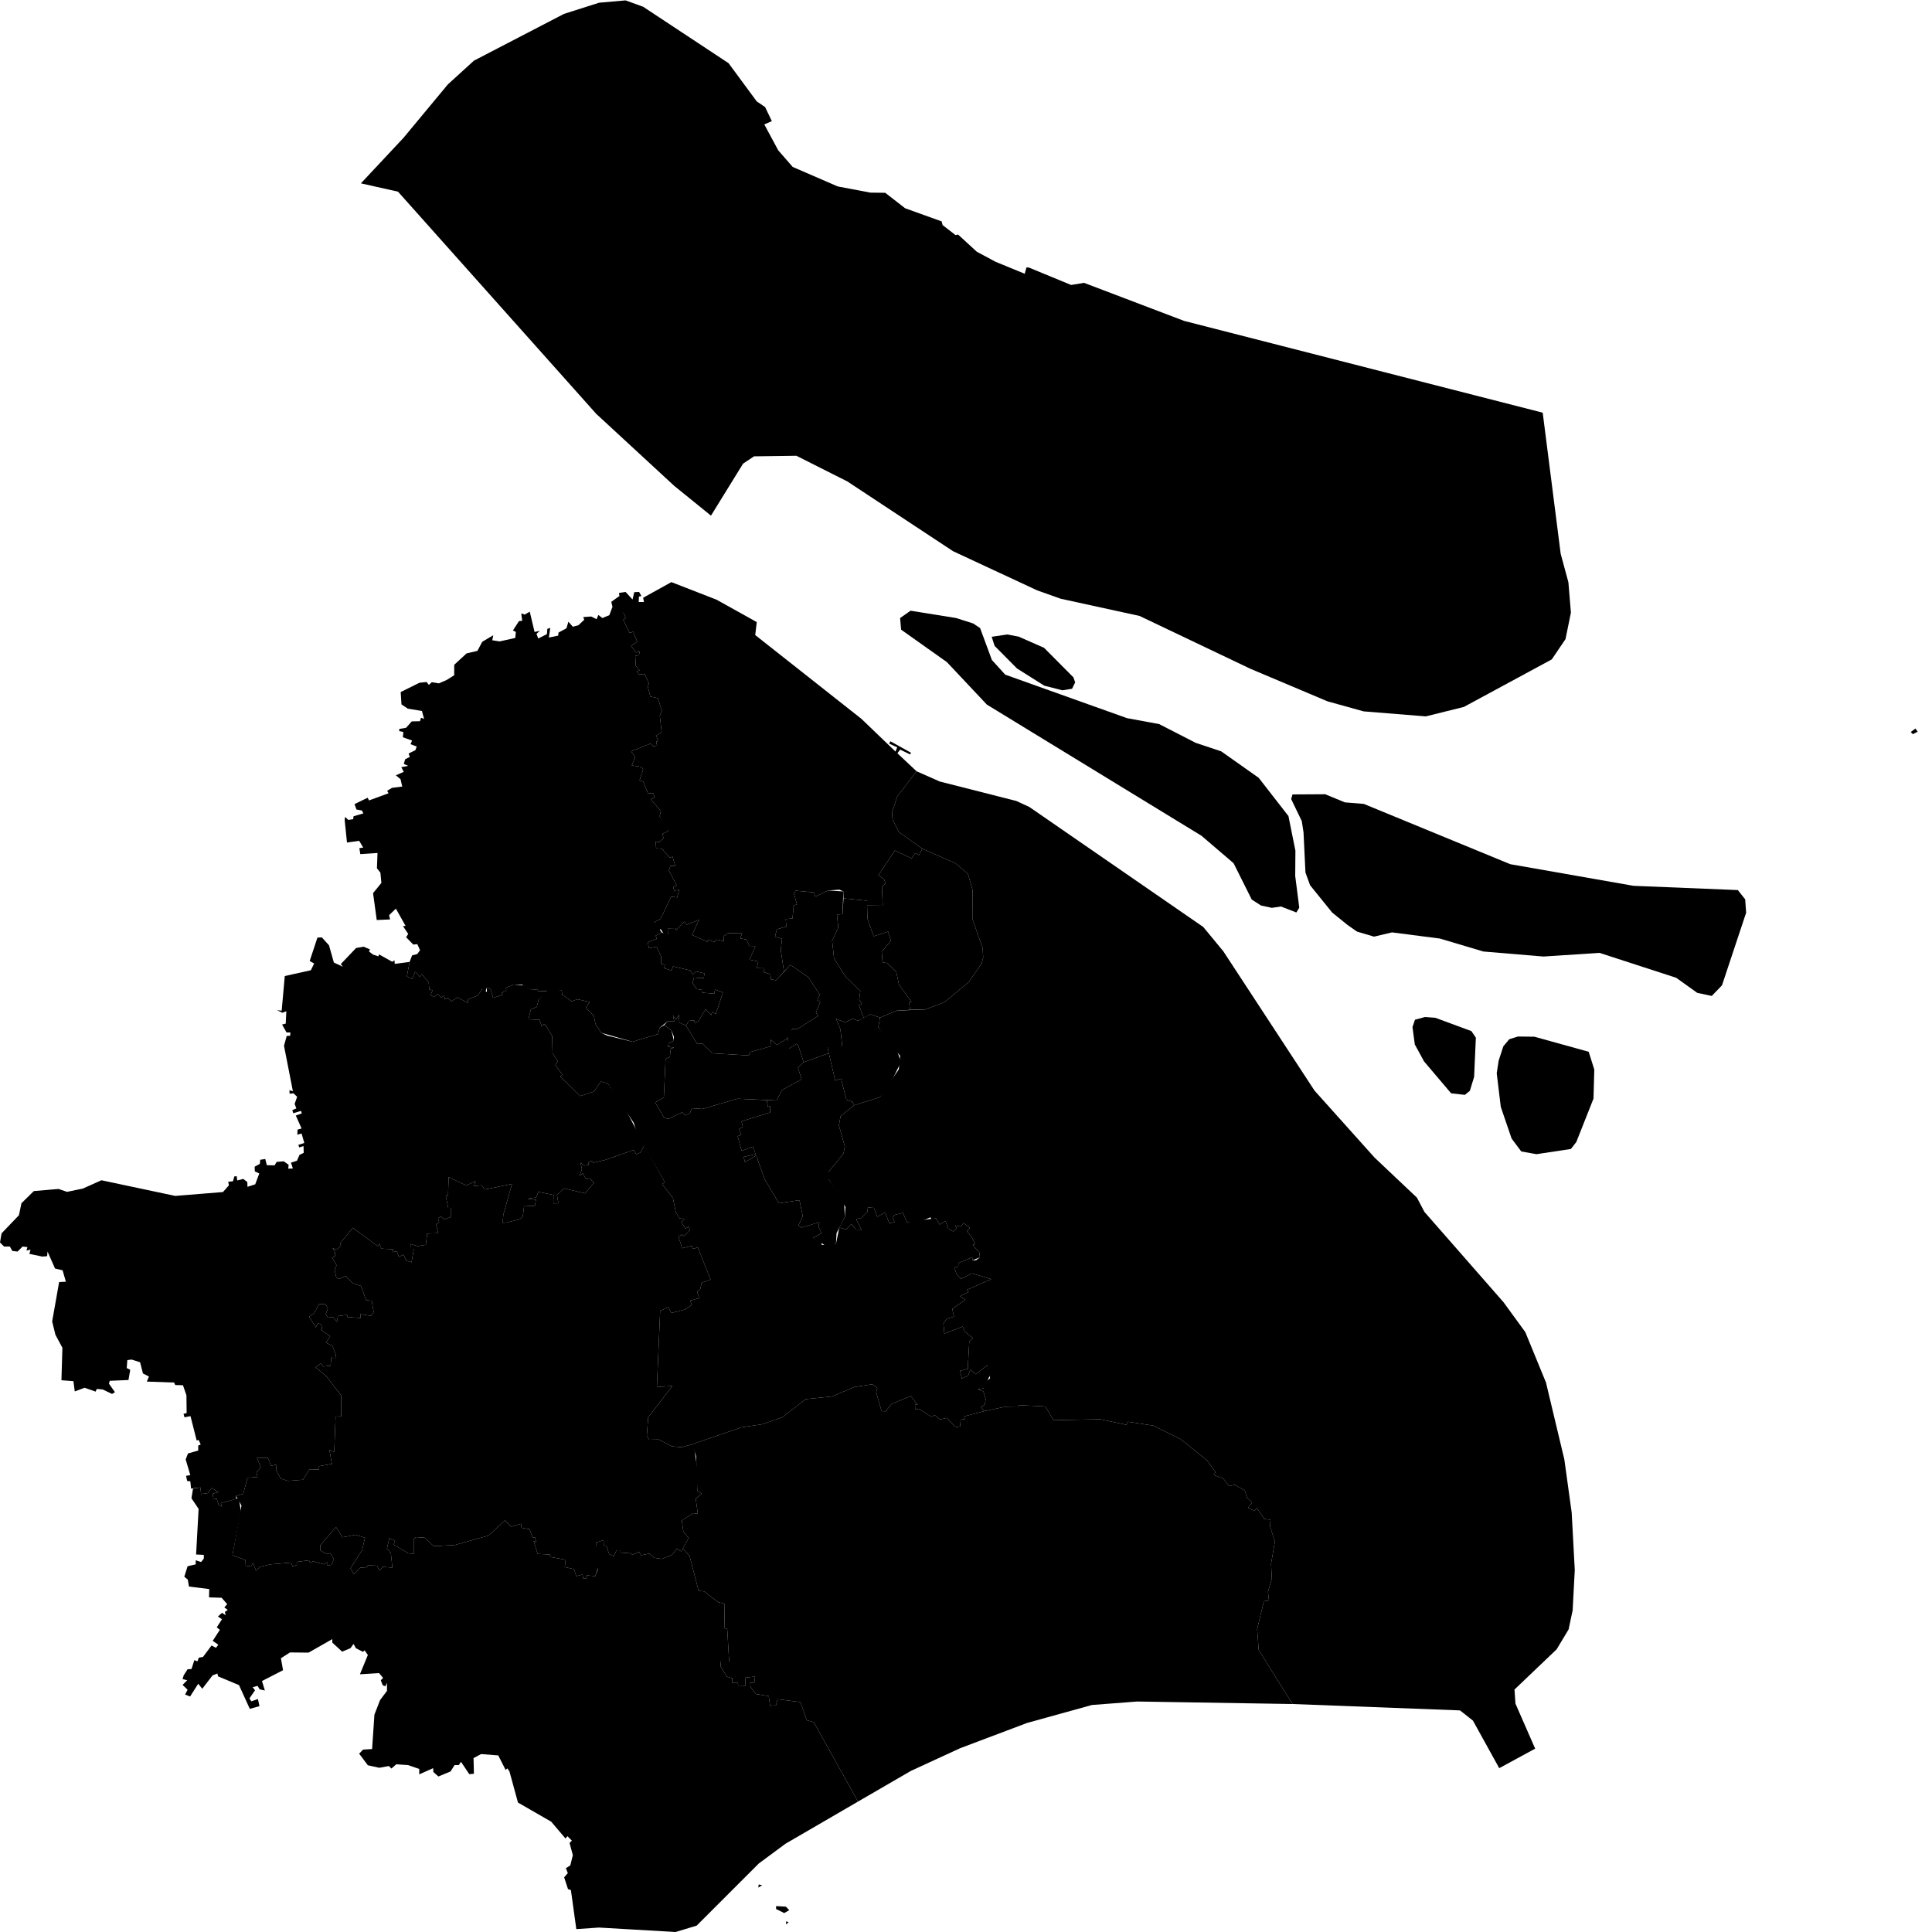
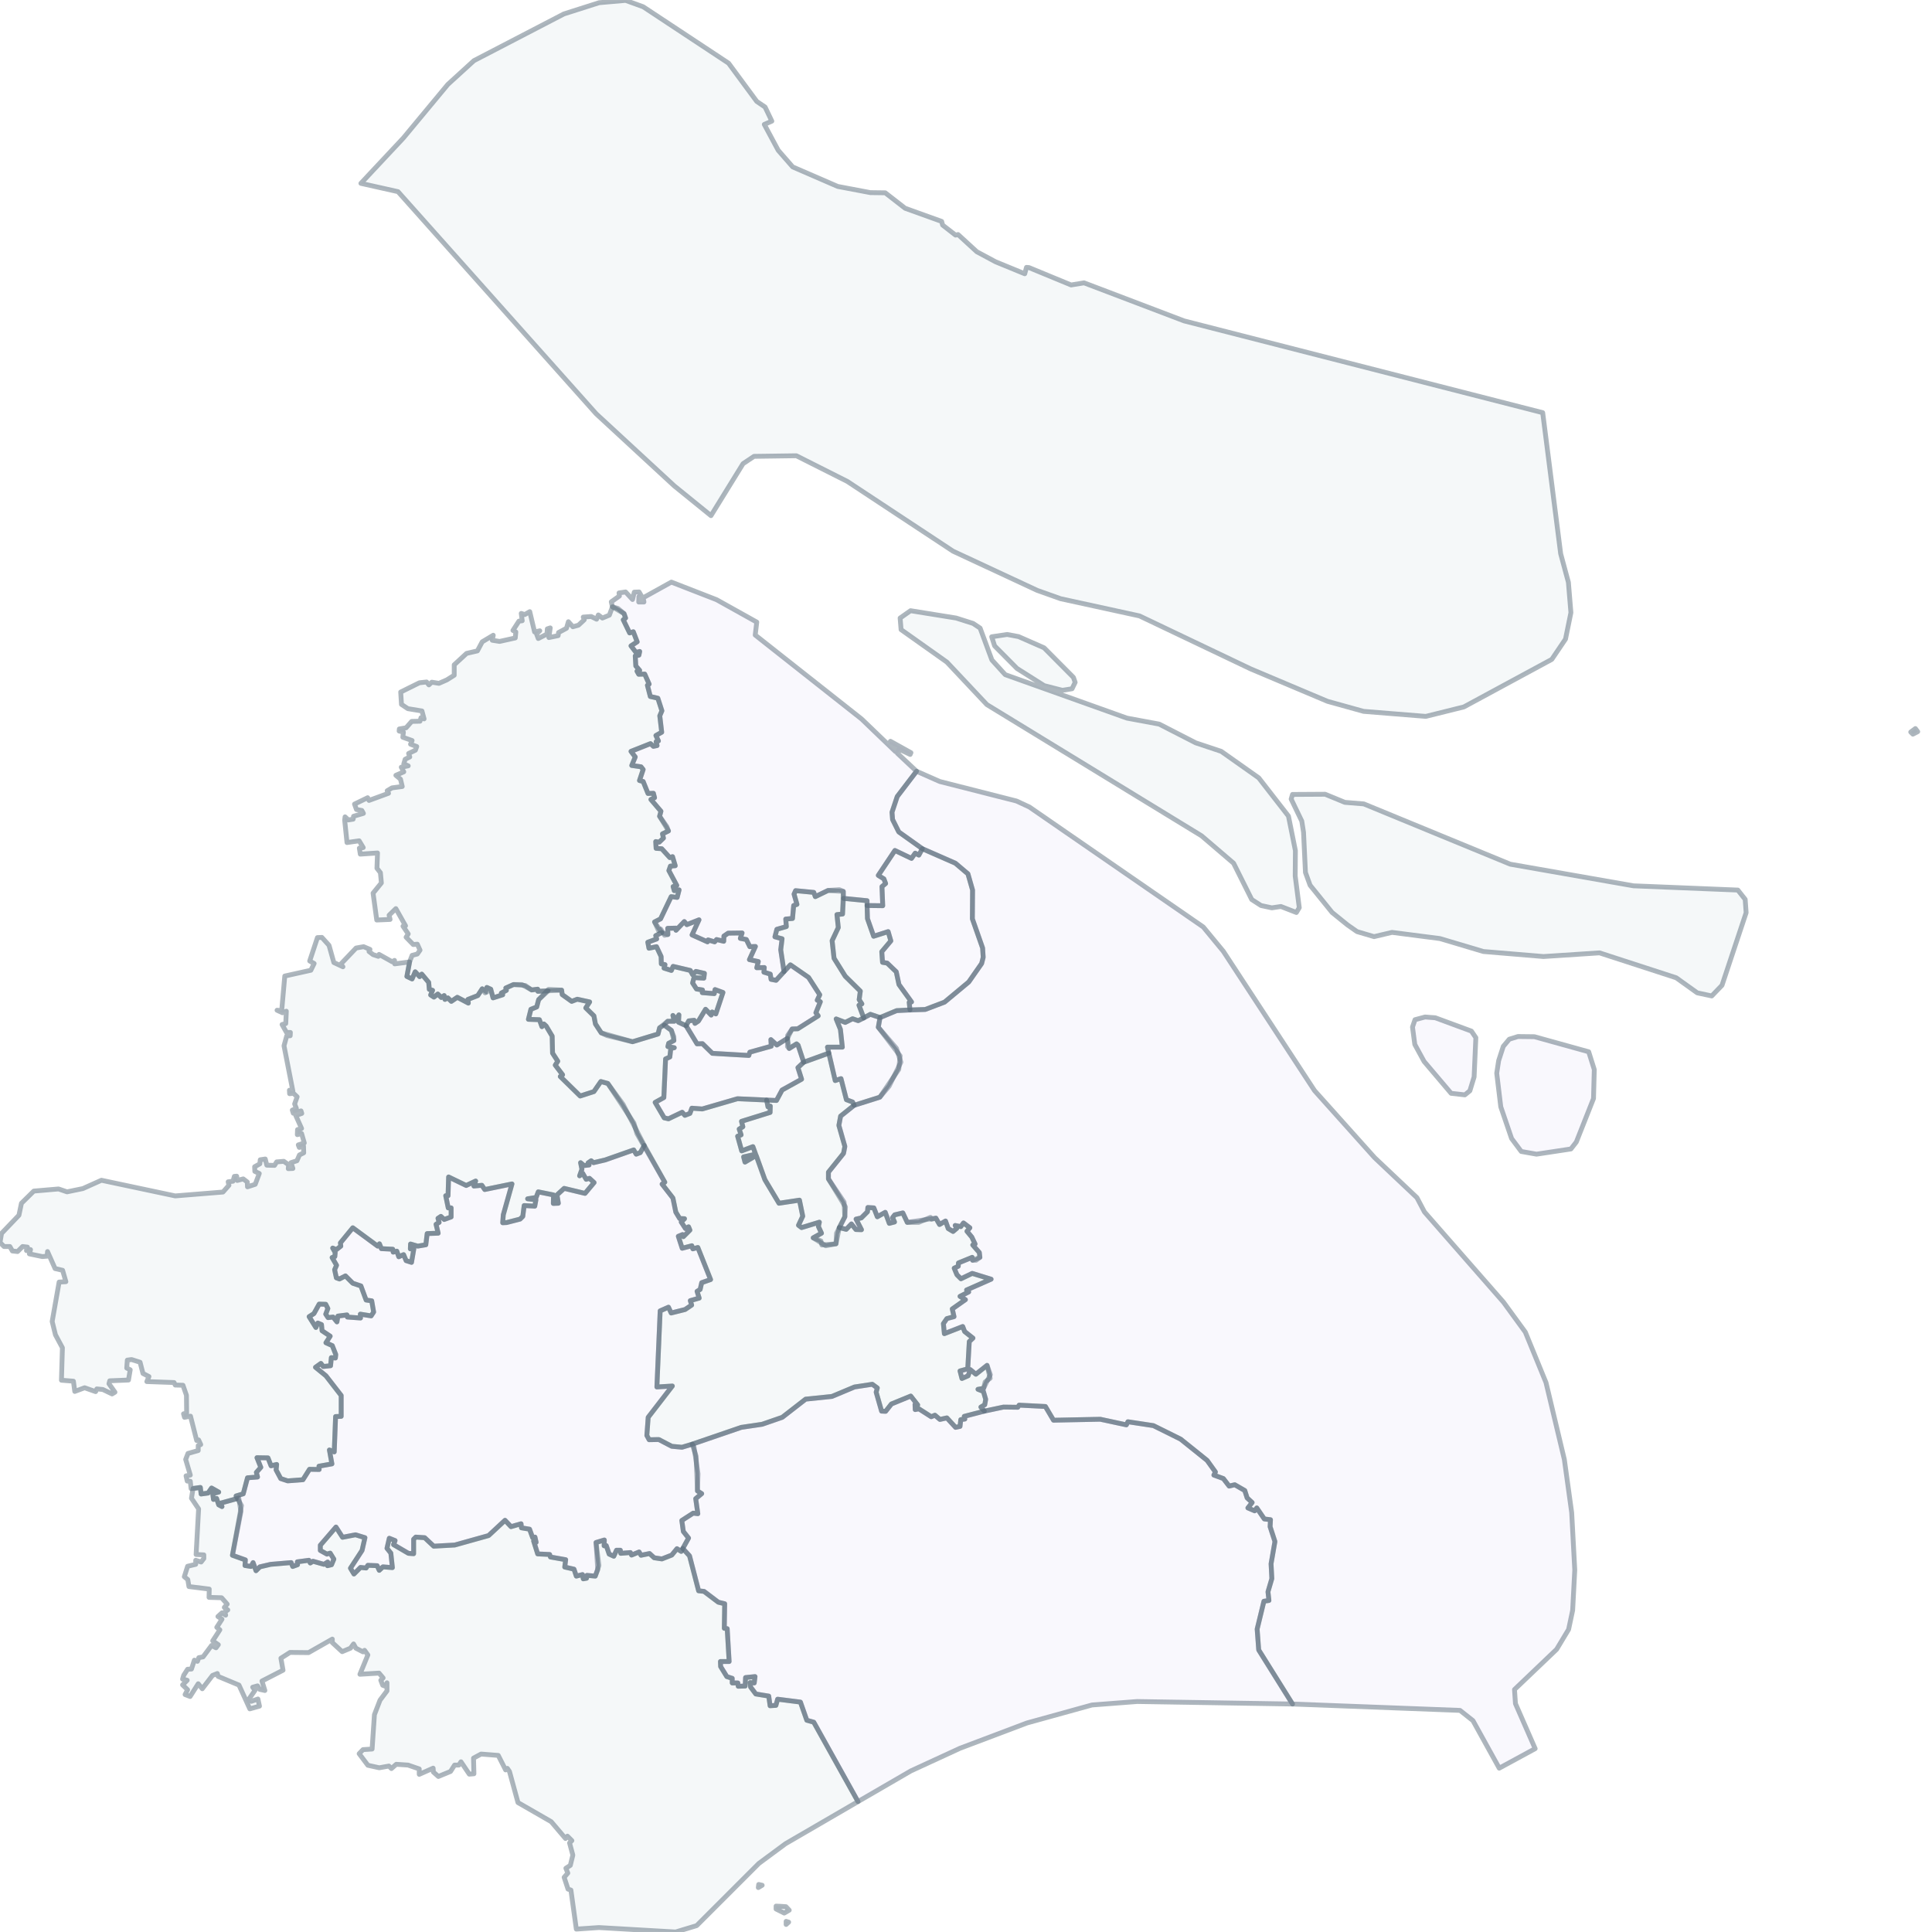
<svg xmlns="http://www.w3.org/2000/svg" viewBox="0 0 100 100">
+   <style>.map-district{fill:rgba(107,143,163,.07);stroke:rgba(74,93,110,.45);stroke-width:.25;stroke-linejoin:round}.map-district:nth-child(even){fill:rgba(155,138,216,.06)}</style>
  <path class="map-district" data-name="黄浦区" d="M42.9,54.51L43.23,55.93L43.53,55.83L43.81,56.92L44.13,57.04L44.21,57.21L45.54,56.79L46.02,56.22L46.63,54.98L46.4,54.26L45.46,53.17L45.55,52.67L45.05,52.5L44.42,52.83L44.13,52.73L43.75,52.92L43.28,52.74L43.5,53.28L43.6,54.2L42.83,54.2L42.9,54.51Z" />
  <path class="map-district" data-name="徐汇区" d="M42.9,54.51L41.6,54.98L41.3,55.26L41.49,55.86L40.48,56.42L40.19,56.96L39.68,56.94L39.75,57.29L39.87,57.25L39.86,57.58L38.38,58.04L38.45,58.32L38.26,58.44L38.36,58.74L38.18,58.81L38.39,59.57L38.97,59.35L39.11,59.74L38.49,59.88L38.56,60.15L39.14,59.81L39.59,61.06L40.32,62.28L41.38,62.12L41.55,62.95L41.33,63.42L41.49,63.54L42.41,63.26L42.36,63.48L42.52,63.83L42.09,64.07L42.74,64.48L43.27,64.38L43.3,63.83L43.73,62.98L43.69,62.22L42.88,61.02L42.88,60.67L43.66,59.7L43.73,59.34L43.42,58.25L43.51,57.77L44.21,57.21L44.13,57.04L43.81,56.92L43.53,55.83L43.23,55.93L42.9,54.51Z" />
  <path class="map-district" data-name="长宁区" d="M41.6,54.98L41.31,54.1L41.23,54.03L40.85,54.27L40.75,53.75L40.21,54.09L39.9,53.81L39.92,54.15L38.81,54.46L38.76,54.63L36.87,54.52L36.36,54.02L36.08,54.03L35.51,53.09L35.12,52.91L35.14,52.53L34.99,52.77L34.83,52.56L34.9,52.86L34.56,52.86L34.38,53.06L34.75,53.33L34.88,53.66L34.88,53.86L34.61,54L34.57,54.17L34.9,54.23L34.72,54.27L34.67,54.71L34.45,54.81L34.36,56.81L33.91,57.06L34.38,57.86L34.6,57.91L35.31,57.57L35.45,57.73L35.71,57.63L35.81,57.36L36.35,57.4L38.17,56.87L40.19,56.96L40.48,56.42L41.49,55.86L41.3,55.26L41.6,54.98Z" />
  <path class="map-district" data-name="静安区" d="M42.9,54.51L42.83,54.2L43.6,54.2L43.5,53.28L43.28,52.74L43.75,52.92L44.13,52.73L44.42,52.83L44.71,52.69L44.46,52.03L44.61,51.96L44.47,51.74L44.53,51.3L43.75,50.53L43.17,49.6L43.07,48.69L43.39,48.01L43.32,47.34L43.61,47.31L43.65,46.14L42.86,46.09L42.2,46.41L42.12,46.19L41.18,46.1L41.1,46.28L41.25,46.81L41.08,46.87L41.02,47.54L40.67,47.57L40.7,47.96L40.21,48.1L40.11,48.49L40.48,48.59L40.41,49.16L40.58,50.29L40.91,49.94L41.85,50.59L42.43,51.49L42.3,51.77L42.46,51.85L42.23,52.42L42.35,52.58L41.29,53.25L41,53.26L40.77,53.59L40.76,54.17L40.85,54.27L41.23,54.03L41.31,54.1L41.6,54.98L42.9,54.51Z" />
  <path class="map-district" data-name="普陀区" d="M35.51,53.09L36.08,54.03L36.36,54.02L36.87,54.52L38.76,54.63L38.81,54.46L39.92,54.15L39.9,53.81L40.21,54.09L40.75,53.75L41,53.26L41.29,53.25L42.35,52.58L42.23,52.42L42.46,51.85L42.3,51.77L42.43,51.49L41.85,50.59L40.91,49.94L40.17,50.74L39.91,50.69L39.87,50.42L39.54,50.32L39.56,50.08L39.17,50.09L39.25,49.77L38.79,49.67L39.1,48.99L38.81,49L38.63,48.63L38.32,48.57L38.41,48.29L37.69,48.3L37.47,48.45L37.46,48.72L37.09,48.63L36.99,48.75L36.65,48.65L36.62,48.75L35.82,48.39L36.18,47.61L35.55,47.86L35.42,47.7L34.99,48.15L34.99,48.04L34.56,48.05L34.57,48.37L34.25,48.27L33.94,48.43L33.99,48.6L33.53,48.77L33.59,49.08L33.98,49L34.22,49.51L34.23,49.89L34.42,49.93L34.37,50.11L34.75,50.23L34.84,50.02L35.73,50.23L35.85,50.45L36.02,50.28L36.46,50.38L36.43,50.63L35.92,50.6L35.85,50.88L36.05,51.19L36.36,51.24L36.35,51.38L36.97,51.43L37.01,51.22L37.42,51.37L37.05,52.48L36.86,52.38L36.81,52.54L36.52,52.24L36.15,52.85L35.97,52.97L35.93,52.81L35.65,52.84L35.51,53.09Z" />
  <path class="map-district" data-name="虹口区" d="M44.88,46.87L44.88,46.62L43.66,46.5L43.61,47.31L43.32,47.34L43.39,48.01L43.07,48.69L43.17,49.6L43.75,50.53L44.53,51.3L44.47,51.74L44.61,51.96L44.46,52.03L44.71,52.69L45.05,52.5L45.55,52.67L46.41,52.31L47.1,52.27L47.06,51.88L47.18,51.86L46.53,50.96L46.39,50.3L45.92,49.85L45.68,49.81L45.64,49.26L46.11,48.7L45.97,48.22L45.22,48.46L44.9,47.55L44.88,46.87Z" />
  <path class="map-district" data-name="杨浦区" d="M47.1,52.27L47.89,52.25L48.89,51.87L50.14,50.83L50.81,49.87L50.89,49.55L50.86,49.07L50.33,47.56L50.34,46.07L50.1,45.23L49.45,44.68L47.74,43.93L47.56,44.26L47.37,44.16L47.18,44.43L46.32,44.02L45.46,45.31L45.75,45.49L45.84,45.73L45.65,45.89L45.69,46.88L44.88,46.87L44.9,47.55L45.22,48.46L45.97,48.22L46.11,48.7L45.64,49.26L45.68,49.81L45.92,49.85L46.39,50.3L46.53,50.96L47.18,51.86L47.06,51.88L47.1,52.27Z" />
  <path class="map-district" data-name="闵行区" d="M35.83,74.75L38.37,73.88L39.45,73.72L40.49,73.36L41.7,72.42L43.06,72.28L44.23,71.79L45.15,71.65L45.41,71.84L45.35,72.06L45.63,73.04L45.84,73.05L46.14,72.67L47.14,72.26L47.5,72.72L47.36,72.69L47.37,72.96L47.56,72.92L48.2,73.33L48.39,73.25L48.65,73.47L49.01,73.39L49.46,73.88L49.69,73.83L49.73,73.48L49.94,73.45L49.91,73.31L50.95,73.04L50.77,72.83L50.97,72.71L51.02,72.43L50.9,72.02L50.62,71.91L50.91,71.86L51.26,71.15L51.09,70.67L50.51,71.13L50.22,70.89L50.11,71.21L49.79,71.35L49.69,70.96L50.09,70.85L50.17,69.44L50.36,69.26L49.93,68.92L49.83,68.66L48.88,69.03L48.83,68.51L49.01,68.25L49.38,68.15L49.29,67.75L49.97,67.27L49.69,67.1L50.14,66.87L50.03,66.77L51.3,66.21L50.32,65.91L49.74,66.19L49.53,65.98L49.39,65.64L49.6,65.54L49.61,65.37L50.32,65.08L50.34,65.23L50.72,65.08L50.69,64.83L50.35,64.44L50.47,64.39L50.3,64.03L50.05,63.73L50.2,63.55L49.87,63.3L49.73,63.49L49.44,63.43L49.52,63.58L49.33,63.74L49.08,63.59L48.94,63.2L48.63,63.38L48.44,63.05L46.96,63.27L46.73,62.78L46.31,62.88L46.2,63.02L46.3,63.25L46.03,63.32L45.82,62.75L45.41,62.98L45.23,62.52L44.92,62.5L44.9,62.72L44.58,63.04L44.31,63.1L44.59,63.65L44.3,63.64L44.07,63.35L43.8,63.63L43.44,63.54L43.27,64.38L42.54,64.44L42.49,64.23L42.09,64.07L42.52,63.83L42.36,63.48L42.41,63.26L41.49,63.54L41.33,63.42L41.55,62.95L41.38,62.12L40.32,62.28L39.59,61.06L39.14,59.81L38.56,60.15L38.49,59.88L39.11,59.74L38.97,59.35L38.39,59.57L38.18,58.81L38.36,58.74L38.26,58.44L38.45,58.32L38.38,58.04L39.86,57.58L39.87,57.25L39.75,57.29L39.68,56.94L38.17,56.87L36.35,57.4L35.81,57.36L35.71,57.63L35.45,57.73L35.31,57.57L34.6,57.91L34.38,57.86L33.91,57.06L34.36,56.81L34.45,54.81L34.67,54.71L34.72,54.27L34.9,54.23L34.57,54.17L34.61,54L34.88,53.86L34.75,53.33L34.38,53.06L34.14,53.2L34.06,53.52L32.74,53.92L31.42,53.6L31.12,53.46L30.82,53L30.74,52.58L30.32,52.17L30.52,51.86L29.88,51.72L29.59,51.83L29.1,51.48L29.07,51.25L28.39,51.21L27.88,51.74L27.78,52.12L27.48,52.24L27.35,52.76L27.92,52.78L28.05,53.14L28.15,53L28.27,53.11L28.58,53.63L28.6,54.51L28.87,54.93L28.74,55.13L29.12,55.63L29,55.72L30.03,56.73L30.74,56.5L31.1,55.98L31.46,56.08L32.81,58.13L32.97,58.68L34.41,61.19L34.27,61.29L34.83,62.01L34.98,62.74L35.18,63.07L35.43,63.08L35.26,63.25L35.48,63.59L35.64,63.5L35.71,63.67L35.37,64.01L35.33,63.9L35.11,63.99L35.31,64.61L35.81,64.48L35.86,64.64L36.12,64.57L36.78,66.23L36.32,66.39L36.24,66.74L36.08,66.84L36.19,67.19L35.73,67.32L35.8,67.55L35.46,67.78L34.74,67.96L34.6,67.66L34.17,67.85L34,71.79L34.8,71.74L33.55,73.36L33.48,74.3L33.6,74.52L34.1,74.51L34.77,74.86L35.3,74.91L35.83,74.75Z" />
  <path class="map-district" data-name="宝山区" d="M40.58,50.29L40.41,49.16L40.48,48.59L40.11,48.49L40.21,48.1L40.7,47.96L40.67,47.57L41.02,47.54L41.08,46.87L41.25,46.81L41.1,46.28L41.18,46.1L42.12,46.19L42.2,46.41L42.86,46.09L43.45,46.05L43.65,46.14L43.66,46.5L44.88,46.62L44.88,46.87L45.69,46.88L45.65,45.89L45.84,45.73L45.75,45.49L45.46,45.31L46.32,44.02L47.18,44.43L47.37,44.16L47.56,44.26L47.74,43.93L46.52,43.06L46.2,42.42L46.17,42.04L46.44,41.23L47.44,39.92L46.45,38.99L46.59,38.8L47.11,39.05L47.15,38.96L46.09,38.37L46.02,38.49L46.44,38.68L46.35,38.9L44.59,37.21L39.09,32.87L39.17,32.2L37.09,31.04L34.75,30.13L33.29,30.94L33.33,31.16L33.06,31.16L33.07,30.88L33.2,30.85L33.08,30.64L32.83,30.65L32.74,31.03L32.38,30.64L32.04,30.69L32.06,30.85L31.64,31.15L31.7,31.41L32.3,31.76L32.38,31.99L32.26,32.08L32.59,32.76L32.78,32.7L32.98,33.22L32.66,33.43L32.92,33.77L33.11,33.72L33.07,33.91L32.88,33.95L32.91,34.47L33.11,34.7L32.97,34.74L33.06,34.9L33.37,34.89L33.6,35.41L33.51,35.47L33.66,36.05L34.05,36.14L34.26,36.79L34.15,37.05L34.25,37.9L33.95,38.07L34.08,38.35L33.96,38.39L34.01,38.59L33.82,38.63L33.67,38.49L32.66,38.89L32.88,39.18L32.7,39.62L33.18,39.69L33.29,39.83L33.1,40.4L33.29,40.45L33.54,41.07L33.82,41.06L33.88,41.29L33.69,41.38L34.21,41.99L34.14,42.25L34.6,43.01L34.29,43.16L34.34,43.38L34.12,43.59L33.94,43.56L33.96,43.91L34.25,43.93L34.67,44.39L34.81,44.34L34.95,44.81L34.7,44.83L34.62,45.06L35.03,45.83L34.84,45.89L34.9,46.1L35.15,46.06L35.05,46.45L34.74,46.41L34.19,47.56L33.88,47.72L34.08,48.16L34.2,48.09L34.4,48.41L34.57,48.37L34.56,48.05L34.99,48.04L34.99,48.15L35.42,47.7L35.55,47.86L36.18,47.61L35.82,48.39L36.62,48.75L36.65,48.65L36.99,48.75L37.09,48.63L37.46,48.72L37.47,48.45L37.69,48.3L38.41,48.29L38.32,48.57L38.63,48.63L38.81,49L39.1,48.99L38.79,49.67L39.25,49.77L39.17,50.09L39.56,50.08L39.54,50.32L39.87,50.42L39.91,50.69L40.17,50.74L40.58,50.29Z" />
  <path class="map-district" data-name="嘉定区" d="M21.2,49.79L21.06,50.54L21.33,50.67L21.49,50.3L21.72,50.55L21.83,50.42L22.19,50.85L22.22,51.21L22.39,51.26L22.29,51.5L22.46,51.61L22.66,51.45L22.84,51.63L22.99,51.53L23.03,51.73L23.18,51.65L23.36,51.83L23.67,51.62L24.24,51.92L24.22,51.73L24.73,51.53L24.96,51.18L25.11,51.39L25.2,51.11L25.4,51.2L25.52,51.65L26.02,51.49L25.95,51.4L26.21,51.26L26.18,51.14L26.58,50.96L27.01,50.96L27.52,51.24L27.83,51.2L27.84,51.31L29.07,51.25L29.1,51.48L29.59,51.83L29.88,51.72L30.52,51.86L30.32,52.17L30.74,52.58L30.82,53L31.12,53.46L32.74,53.92L34.06,53.52L34.14,53.2L34.56,52.86L34.9,52.86L34.83,52.56L34.99,52.77L35.14,52.53L35.12,52.91L35.51,53.09L35.65,52.84L35.93,52.81L35.97,52.97L36.15,52.85L36.52,52.24L36.81,52.54L36.86,52.38L37.05,52.48L37.42,51.37L37.01,51.22L36.97,51.43L36.35,51.38L36.36,51.24L36.05,51.19L35.85,50.88L35.92,50.6L36.43,50.63L36.46,50.38L36.02,50.28L35.85,50.45L35.73,50.23L34.84,50.02L34.75,50.23L34.37,50.11L34.42,49.93L34.23,49.89L34.22,49.51L33.98,49L33.59,49.08L33.53,48.77L33.99,48.6L33.94,48.43L34.25,48.27L33.88,47.72L34.19,47.56L34.74,46.41L35.05,46.45L35.15,46.06L34.9,46.1L34.84,45.89L35.03,45.83L34.62,45.06L34.7,44.83L34.95,44.81L34.81,44.34L34.67,44.39L34.25,43.93L33.96,43.91L33.94,43.56L34.12,43.59L34.34,43.38L34.29,43.16L34.6,43.01L34.52,42.79L34.14,42.25L34.21,41.99L33.69,41.38L33.88,41.29L33.82,41.06L33.54,41.07L33.29,40.45L33.1,40.4L33.29,39.83L33.18,39.69L32.7,39.62L32.88,39.18L32.66,38.89L33.67,38.49L33.82,38.63L34.01,38.59L33.96,38.39L34.08,38.35L33.95,38.07L34.25,37.9L34.15,37.05L34.26,36.79L34.05,36.14L33.66,36.05L33.51,35.47L33.6,35.41L33.37,34.89L33.06,34.9L32.97,34.74L33.11,34.7L32.91,34.47L32.88,33.95L33.07,33.91L33.11,33.72L32.92,33.77L32.66,33.43L32.98,33.22L32.78,32.7L32.59,32.76L32.26,32.08L32.38,31.99L32.3,31.76L31.98,31.49L31.7,31.41L31.54,31.84L31.18,31.99L30.97,31.83L30.88,32.05L30.6,31.91L30.19,31.94L30.24,32.08L29.94,32.36L29.65,32.44L29.42,32.18L29.32,32.52L28.91,32.74L28.89,32.9L28.41,33L28.48,32.5L28.33,32.55L28.31,32.82L27.86,33.05L27.77,32.81L27.94,32.65L27.67,32.71L27.42,31.66L27.16,31.81L26.98,31.75L27.03,32.13L26.86,32.15L26.55,32.63L26.7,32.71L26.67,33.02L25.86,33.2L25.48,33.14L25.53,32.88L24.96,33.22L24.71,33.69L24.15,33.82L23.51,34.41L23.51,34.95L23.13,35.19L22.72,35.37L22.35,35.31L22.2,35.45L22.08,35.3L21.71,35.34L20.74,35.82L20.78,36.46L21.11,36.68L21.84,36.8L21.95,37.21L21.79,37.15L21.74,37.33L21.31,37.34L21.02,37.67L20.67,37.73L20.66,37.84L20.88,37.89L20.85,38.16L21.33,38.33L21.25,38.52L21.57,38.64L21.5,38.83L21.15,39L21.21,39.18L20.97,39.3L20.9,39.54L21.13,39.64L20.77,39.71L20.9,39.95L20.49,40.13L20.73,40.33L20.82,40.71L20.29,40.78L20.04,40.93L20.11,41.06L19.1,41.43L19.03,41.29L18.35,41.62L18.45,41.9L18.73,41.95L18.81,42.1L18.3,42.25L18.28,42.4L18.03,42.44L17.86,42.28L17.84,42.45L17.96,43.61L18.59,43.52L18.8,43.87L18.6,43.9L18.65,44.21L19.54,44.15L19.51,44.94L19.69,45.17L19.74,45.7L19.31,46.23L19.5,47.62L20.19,47.59L20.14,47.37L20.49,47.03L20.99,47.92L20.86,47.94L21.13,48.34L21.02,48.51L21.39,48.89L21.6,48.87L21.74,49.18L21.6,49.38L21.33,49.45L21.2,49.79Z" />
  <path class="map-district" data-name="浦东新区" d="M50.95,73.04L51.94,72.83L52.68,72.84L52.75,72.73L54.11,72.8L54.53,73.51L56.95,73.46L58.3,73.75L58.38,73.59L59.7,73.79L61.11,74.49L62.48,75.59L62.91,76.19L62.83,76.35L63.32,76.53L63.62,76.92L63.91,76.85L64.43,77.15L64.55,77.53L64.81,77.77L64.59,78.05L64.94,78.2L65.05,78.05L65.44,78.62L65.76,78.66L65.74,79.02L65.99,79.79L65.79,80.94L65.83,81.71L65.63,82.39L65.68,82.84L65.42,82.88L65.07,84.32L65.15,85.4L66.9,88.2L75.57,88.53L76.24,89.06L77.6,91.52L79.46,90.51L78.44,88.18L78.39,87.45L80.57,85.37L81.19,84.34L81.4,83.35L81.51,81.26L81.35,78.29L80.97,75.54L80.02,71.56L78.95,68.95L77.82,67.4L73.73,62.73L73.34,61.99L71.15,59.92L68.04,56.45L63.32,49.24L62.28,47.98L53.28,41.77L52.61,41.46L48.64,40.45L47.44,39.92L46.44,41.23L46.17,42.04L46.2,42.42L46.52,43.06L47.74,43.93L49.45,44.68L50.1,45.23L50.34,46.07L50.33,47.56L50.86,49.07L50.89,49.55L50.81,49.87L50.14,50.83L48.89,51.87L47.89,52.25L46.41,52.31L45.55,52.67L45.46,53.17L46.59,54.65L46.52,55.35L45.54,56.79L44.21,57.21L43.51,57.77L43.42,58.25L43.73,59.34L43.66,59.7L42.88,60.67L42.88,61.02L43.76,62.47L43.73,62.98L43.44,63.54L43.8,63.63L44.07,63.35L44.3,63.64L44.59,63.65L44.31,63.1L44.58,63.04L44.9,62.72L44.92,62.5L45.23,62.52L45.41,62.98L45.82,62.75L46.03,63.32L46.3,63.25L46.2,63.02L46.31,62.88L46.73,62.78L46.96,63.27L47.55,63.27L48.16,63.01L48.22,63.11L48.44,63.05L48.63,63.38L48.94,63.2L49.08,63.59L49.33,63.74L49.52,63.58L49.44,63.43L49.73,63.49L49.87,63.3L50.2,63.55L50.05,63.73L50.3,64.03L50.47,64.39L50.35,64.44L50.69,64.83L50.72,65.08L50.52,65.23L50.34,65.23L50.32,65.08L49.61,65.37L49.6,65.54L49.39,65.64L49.53,65.98L49.74,66.19L50.32,65.91L51.3,66.21L50.03,66.77L50.14,66.87L49.69,67.1L49.97,67.27L49.29,67.75L49.38,68.15L49.01,68.25L48.83,68.51L48.88,69.03L49.83,68.66L49.93,68.92L50.36,69.26L50.17,69.44L50.09,70.85L49.69,70.96L49.79,71.35L50.11,71.21L50.22,70.89L50.51,71.13L51.09,70.67L51.25,71.34L50.99,71.53L50.91,71.86L50.62,71.91L50.9,72.02L51.02,72.43L50.97,72.71L50.77,72.83L50.95,73.04ZM77.57,54.9L77.47,55.55L77.68,57.29L78.24,58.93L78.74,59.6L79.53,59.74L81.31,59.47L81.59,59.11L82.48,56.86L82.52,55.36L82.23,54.44L79.42,53.66L78.57,53.65L78.12,53.79L77.81,54.16L77.57,54.9ZM73.24,52.78L73.11,53.16L73.23,54.06L73.71,54.94L75.11,56.59L75.82,56.67L76.08,56.46L76.3,55.74L76.39,53.71L76.16,53.37L74.29,52.68L73.76,52.64L73.24,52.78Z" />
  <path class="map-district" data-name="金山区" d="M9.99,77.05L9.91,77.55L10.28,78.1L10.15,80.46L10.55,80.48L10.55,80.67L10.41,80.85L10.13,80.76L10.13,80.97L9.71,81.07L9.54,81.61L9.72,81.76L9.78,82.12L10.83,82.25L10.82,82.68L11.47,82.7L11.76,83.03L11.61,83.2L11.79,83.33L11.64,83.43L11.68,83.6L11.49,83.48L11.28,83.67L11.49,83.81L11.22,84.23L11.38,84.36L11.01,84.93L11.3,85.13L11.18,85.29L10.95,85.17L10.51,85.76L10.29,85.8L10.22,85.99L10.06,85.93L9.91,86.39L9.71,86.4L9.51,86.71L9.45,86.91L9.69,86.97L9.45,87.21L9.71,87.46L9.58,87.71L9.84,87.81L10.26,87.15L10.47,87.41L11,86.72L11.25,86.62L11.29,86.77L12.37,87.22L12.93,88.45L13.43,88.31L13.35,87.94L13.01,88.06L12.91,87.91L13.2,87.49L13.08,87.33L13.33,87.26L13.44,87.44L13.71,87.5L13.56,87.01L14.65,86.45L14.54,85.83L15.01,85.53L15.97,85.54L17.2,84.84L17.2,85.02L17.71,85.49L18.14,85.31L18.3,85.09L18.42,85.31L18.79,85.5L18.87,85.42L19.04,85.66L18.63,86.66L19.62,86.6L19.83,86.85L19.71,86.97L19.81,87.23L19.95,87.28L20.03,87.1L20.03,87.52L19.67,88L19.38,88.75L19.26,90.53L18.79,90.56L18.59,90.77L19.04,91.37L19.63,91.5L20.13,91.41L20.26,91.54L20.51,91.32L21.12,91.36L21.7,91.56L21.7,91.84L22.42,91.52L22.43,91.72L22.69,91.95L23.32,91.69L23.53,91.36L23.75,91.36L23.86,91.19L24.29,91.83L24.53,91.81L24.51,91L24.9,90.79L25.79,90.86L26.17,91.61L26.26,91.53L26.37,91.69L26.81,93.3L28.53,94.29L29.27,95.16L29.37,95.04L29.6,95.27L29.48,95.39L29.65,96.02L29.52,96.55L29.29,96.7L29.39,96.95L29.2,97.17L29.4,97.78L29.55,97.83L29.83,99.85L31,99.77L34.97,100L36.06,99.67L39.28,96.45L40.66,95.43L44.41,93.25L42.12,89.14L41.76,89.04L41.43,88.1L40.25,87.95L40.16,88.27L39.86,88.29L39.79,87.79L39.12,87.68L38.85,87.32L38.83,87.09L39.04,87.11L39.08,86.78L38.59,86.83L38.57,87.27L38.21,87.28L38.19,87.11L37.9,87.11L37.9,86.87L37.62,86.78L37.3,86.26L37.29,86L37.74,86L37.64,84.3L37.49,84.28L37.51,83.01L37.18,82.93L36.44,82.37L36.16,82.34L35.69,80.53L35.34,80.15L35.26,80.3L35.04,80.16L34.77,80.49L34.26,80.69L33.86,80.63L33.62,80.41L33.18,80.5L33.08,80.33L32.69,80.49L32.63,80.36L32.13,80.4L32.11,80.24L31.91,80.24L31.77,80.55L31.53,80.44L31.38,80L31.27,80.01L31.28,79.71L30.85,79.84L30.94,81.25L30.81,81.58L30.38,81.54L30.36,81.69L30.19,81.72L30.15,81.5L29.83,81.58L29.71,81.22L29.23,81.11L29.28,80.73L28.49,80.59L28.45,80.46L27.83,80.43L27.62,79.76L27.75,79.83L27.69,79.56L27.57,79.59L27.41,79.15L26.99,79.08L26.97,78.87L26.45,79.02L26.14,78.69L25.29,79.48L23.54,79.97L22.45,80.03L21.98,79.59L21.52,79.56L21.41,79.67L21.41,80.42L21.14,80.4L20.37,79.95L20.45,79.74L20.15,79.62L20.03,80.14L20.23,80.39L20.31,81.14L19.82,81.1L19.63,81.28L19.52,81.04L19.04,81.02L18.95,81.16L18.66,81.13L18.32,81.47L18.14,81.17L18.74,80.25L18.89,79.59L18.4,79.44L17.73,79.57L17.39,79.04L16.58,79.98L16.58,80.25L16.92,80.44L17.09,80.39L17.28,80.7L17.16,80.99L16.95,81.04L16.96,80.85L16.77,80.97L16.2,80.81L16.06,80.9L15.99,80.76L15.39,80.84L15.4,80.99L15.15,81.08L15.07,80.88L14.01,80.97L13.45,81.1L13.25,81.3L13.1,80.88L12.99,81.08L12.68,81.03L12.7,80.74L12.03,80.5L12.47,78.24L12.36,77.54L11.43,77.8L11.49,77.98L11.32,77.89L11.21,77.56L11.05,77.61L11.01,77.31L11.32,77.23L10.95,77.02L10.77,77.28L10.41,77.33L10.37,76.99L9.99,77.05ZM40.69,99.45L40.69,99.61L40.82,99.49L40.69,99.45ZM40.39,98.67L40.17,98.66L40.17,98.81L40.59,99.02L40.85,98.87L40.68,98.69L40.39,98.67ZM39.27,97.54L39.25,97.7L39.45,97.58L39.27,97.54Z" />
  <path class="map-district" data-name="松江区" d="M33.35,59.29L33.14,59.66L32.93,59.74L32.8,59.52L31.32,60.04L30.72,60.18L30.6,60.08L30.44,60.19L30.49,60.3L30.23,60.33L30.05,60.18L30.12,60.52L30,60.86L30.16,60.73L30.34,61.04L30.51,60.99L30.75,61.21L30.28,61.77L29.2,61.51L28.83,61.85L28.9,62.28L28.64,62.29L28.65,61.85L27.86,61.69L27.75,61.98L27.31,62.05L27.74,62.1L27.68,62.43L27.13,62.4L27.06,62.96L26.92,63.1L26.22,63.28L26.02,63.29L26.05,62.88L26.5,61.28L25.09,61.57L24.94,61.35L24.53,61.39L24.62,61.13L24.13,61.36L23.22,60.92L23.19,61.89L23.07,61.89L23.2,62.52L23.35,62.52L23.35,62.99L22.99,63.12L22.82,62.96L22.67,63.06L22.73,63.27L22.57,63.37L22.68,63.83L22.11,63.85L22.04,64.43L21.62,64.5L21.25,64.39L21.24,64.64L21.42,64.64L21.3,65.34L21.02,65.25L20.89,64.94L20.64,65.05L20.54,64.76L20.35,64.81L20.33,64.66L19.74,64.63L19.64,64.38L19.55,64.5L18.26,63.55L17.62,64.33L17.64,64.5L17.41,64.68L17.22,64.6L17.35,64.83L17.33,65.04L17.19,65.09L17.42,65.49L17.32,65.72L17.41,66.14L17.57,66.2L17.88,66.04L18.26,66.42L18.68,66.56L18.95,67.29L19.24,67.33L19.34,67.91L19.21,68.11L18.65,68.02L18.66,68.22L17.98,68.17L17.96,68.06L17.49,68.12L17.44,68.42L17.24,68.17L16.98,68.2L16.86,68.02L16.97,67.73L16.86,67.51L16.52,67.5L16.25,67.99L16,68.15L16.35,68.71L16.45,68.48L16.64,68.56L16.67,68.88L17.09,69.16L16.87,69.5L17.2,69.65L17.38,70.11L17.36,70.29L17.15,70.27L17.11,70.69L16.73,70.73L16.61,70.57L16.33,70.77L16.87,71.21L17.66,72.23L17.66,73.31L17.37,73.32L17.3,75.15L17.05,75.05L17.18,75.77L16.51,75.89L16.52,76.06L16.02,76.05L15.68,76.59L14.89,76.65L14.53,76.53L14.29,76.08L14.32,75.8L14.03,75.87L13.87,75.46L13.3,75.45L13.5,75.95L13.27,76.21L13.33,76.45L12.81,76.49L12.59,77.32L12.22,77.43L12.5,77.93L12.03,80.5L12.7,80.74L12.68,81.03L12.99,81.08L13.1,80.88L13.25,81.3L13.45,81.1L14.01,80.97L15.07,80.88L15.15,81.08L15.4,80.99L15.39,80.84L15.99,80.76L16.06,80.9L16.2,80.81L16.77,80.97L16.96,80.85L16.95,81.04L17.16,80.99L17.28,80.7L17.09,80.39L16.92,80.44L16.58,80.25L16.58,79.98L17.39,79.04L17.73,79.57L18.4,79.44L18.89,79.59L18.74,80.25L18.14,81.17L18.32,81.47L18.66,81.13L18.95,81.16L19.04,81.02L19.52,81.04L19.63,81.28L19.82,81.1L20.31,81.14L20.23,80.39L20.03,80.14L20.15,79.62L20.45,79.74L20.37,79.95L21.14,80.4L21.41,80.42L21.41,79.67L21.52,79.56L21.98,79.59L22.45,80.03L23.54,79.97L25.29,79.48L26.14,78.69L26.45,79.02L26.97,78.87L26.99,79.08L27.41,79.15L27.57,79.59L27.69,79.56L27.75,79.83L27.62,79.76L27.83,80.43L28.45,80.46L28.49,80.59L29.28,80.73L29.23,81.11L29.71,81.22L29.83,81.58L30.15,81.5L30.19,81.72L30.36,81.69L30.38,81.54L30.81,81.58L31,81.03L30.85,79.84L31.28,79.71L31.27,80.01L31.38,80L31.53,80.44L31.77,80.55L31.91,80.24L32.11,80.24L32.13,80.4L32.63,80.36L32.69,80.49L33.08,80.33L33.18,80.5L33.62,80.41L33.86,80.63L34.26,80.69L34.77,80.49L35.04,80.16L35.26,80.3L35.64,79.61L35.37,79.27L35.29,78.7L35.88,78.32L36.12,78.35L36.01,77.57L36.32,77.31L36.1,77.17L36.13,76.28L35.92,74.88L35.83,74.75L35.3,74.91L34.77,74.86L34.1,74.51L33.6,74.52L33.48,74.3L33.55,73.36L34.8,71.74L34,71.79L34.17,67.85L34.6,67.66L34.74,67.96L35.46,67.78L35.8,67.55L35.73,67.32L36.19,67.19L36.08,66.84L36.24,66.74L36.32,66.39L36.78,66.23L36.12,64.57L35.86,64.64L35.81,64.48L35.31,64.61L35.11,63.99L35.33,63.9L35.37,64.01L35.71,63.67L35.64,63.5L35.48,63.59L35.26,63.25L35.43,63.08L35.18,63.07L34.98,62.74L34.83,62.01L34.27,61.29L34.41,61.19L33.35,59.29Z" />
  <path class="map-district" data-name="青浦区" d="M21.2,49.79L20.43,49.89L20.42,49.71L20.3,49.78L19.62,49.4L19.58,49.5L19.31,49.41L19.1,49.25L19.15,49.14L18.82,49L18.43,49.07L17.64,49.9L17.75,50.04L17.28,49.82L17.03,48.93L16.66,48.52L16.43,48.53L16.03,49.74L16.26,49.87L16.09,50.22L14.74,50.52L14.58,52.31L14.34,52.29L14.62,52.42L14.82,52.34L14.79,52.98L14.6,53.03L14.83,53.44L15.03,53.44L15.02,53.61L14.84,53.62L14.7,54.13L15.16,56.48L14.98,56.43L14.99,56.61L15.19,56.59L15.38,56.77L15.25,57.14L15.34,57.37L15.13,57.46L15.18,57.62L15.58,57.5L15.62,57.63L15.31,57.74L15.61,58.41L15.4,58.47L15.39,58.73L15.61,58.67L15.75,59.16L15.44,59.26L15.49,59.39L15.71,59.32L15.72,59.67L15.5,59.78L15.37,60.08L15.06,60.18L15.16,60.48L14.92,60.49L14.94,60.29L14.69,60.11L14.32,60.14L14.21,60.32L13.81,60.31L13.73,59.99L13.47,60.03L13.45,60.24L13.18,60.39L13.19,60.63L13.42,60.74L13.21,61.3L12.81,61.43L12.8,61.18L12.59,61.02L12.28,61.1L12.25,60.88L12.13,60.89L12.06,61.14L11.81,61.17L11.85,61.35L11.54,61.7L9.07,61.9L5.25,61.09L4.29,61.52L3.47,61.69L3.03,61.54L1.75,61.65L1.11,62.28L0.98,62.9L0.08,63.84L0,64.31L0.21,64.52L0.51,64.52L0.64,64.75L0.91,64.78L1.17,64.52L1.42,64.55L1.37,64.73L1.58,64.68L1.52,64.9L2.19,65.04L2.44,65.02L2.46,64.78L2.85,65.66L3.24,65.75L3.41,66.34L3.06,66.36L2.7,68.4L2.87,69.09L3.23,69.76L3.18,71.44L3.8,71.49L3.87,72.02L4.38,71.83L4.95,72.03L5.01,71.89L5.32,71.92L5.8,72.15L5.95,72.06L5.64,71.62L5.68,71.47L6.65,71.43L6.74,70.9L6.56,70.81L6.59,70.4L6.81,70.37L7.25,70.51L7.4,71.09L7.71,71.25L7.6,71.51L9.01,71.56L9.07,71.69L9.47,71.7L9.65,72.22L9.66,73.14L9.5,73.18L9.55,73.36L9.86,73.3L10.18,74.56L10.28,74.53L10.39,74.77L10.26,74.82L10.26,75.08L9.73,75.23L9.61,75.54L9.85,76.35L9.63,76.39L9.69,76.66L9.85,76.67L9.89,77.05L10.37,76.99L10.41,77.33L10.77,77.28L10.95,77.02L11.32,77.23L11.01,77.31L11.05,77.61L11.21,77.56L11.32,77.89L11.49,77.98L11.43,77.8L12.23,77.58L12.22,77.43L12.59,77.32L12.81,76.49L13.33,76.45L13.27,76.21L13.5,75.95L13.3,75.45L13.87,75.46L14.03,75.87L14.32,75.8L14.29,76.08L14.53,76.53L14.89,76.65L15.68,76.59L16.02,76.05L16.52,76.06L16.51,75.89L17.18,75.77L17.05,75.05L17.3,75.15L17.37,73.32L17.66,73.31L17.66,72.23L16.87,71.21L16.33,70.77L16.61,70.57L16.73,70.73L17.11,70.69L17.15,70.27L17.36,70.29L17.38,70.11L17.2,69.65L16.87,69.5L17.09,69.16L16.67,68.88L16.64,68.56L16.45,68.48L16.35,68.71L16,68.15L16.25,67.99L16.52,67.5L16.86,67.51L16.97,67.73L16.86,68.02L16.98,68.2L17.24,68.17L17.44,68.42L17.49,68.12L17.96,68.06L17.98,68.17L18.66,68.22L18.65,68.02L19.21,68.11L19.34,67.91L19.24,67.33L18.95,67.29L18.68,66.56L18.26,66.42L17.88,66.04L17.57,66.2L17.41,66.14L17.32,65.72L17.42,65.49L17.19,65.09L17.33,65.04L17.35,64.83L17.22,64.6L17.41,64.68L17.64,64.5L17.62,64.33L18.26,63.55L19.55,64.5L19.64,64.38L19.74,64.63L20.33,64.66L20.35,64.81L20.54,64.76L20.64,65.05L20.89,64.94L21.02,65.25L21.3,65.34L21.42,64.64L21.24,64.64L21.25,64.39L21.62,64.5L22.04,64.43L22.11,63.85L22.68,63.83L22.57,63.37L22.73,63.27L22.67,63.06L22.82,62.96L22.99,63.12L23.35,62.99L23.35,62.52L23.2,62.52L23.07,61.89L23.19,61.89L23.22,60.92L24.13,61.36L24.62,61.13L24.53,61.39L24.94,61.35L25.09,61.57L26.5,61.28L26.05,62.88L26.02,63.29L26.22,63.28L26.92,63.1L27.06,62.96L27.13,62.4L27.68,62.43L27.74,62.1L27.31,62.05L27.75,61.98L27.86,61.69L28.65,61.85L28.64,62.29L28.9,62.28L28.83,61.85L29.2,61.51L30.28,61.77L30.75,61.21L30.51,60.99L30.34,61.04L30.16,60.73L30,60.86L30.12,60.52L30.05,60.18L30.23,60.33L30.49,60.3L30.44,60.19L30.6,60.08L30.72,60.18L31.32,60.04L32.8,59.52L32.93,59.74L33.14,59.66L33.35,59.29L32.25,57.16L31.46,56.08L31.1,55.98L30.74,56.5L30.03,56.73L29,55.72L29.12,55.63L28.74,55.13L28.87,54.93L28.6,54.51L28.58,53.63L28.27,53.11L28.15,53L28.05,53.14L27.92,52.78L27.35,52.76L27.48,52.24L27.78,52.12L27.88,51.74L28.37,51.29L27.84,51.31L27.83,51.2L27.52,51.24L27.19,51.01L26.58,50.96L26.18,51.14L26.21,51.26L25.95,51.4L26.02,51.49L25.52,51.65L25.4,51.2L25.2,51.11L25.2,51.35L24.96,51.18L24.73,51.53L24.22,51.73L24.24,51.92L23.67,51.62L23.36,51.83L23.18,51.65L23.03,51.73L22.99,51.53L22.84,51.63L22.66,51.45L22.46,51.61L22.29,51.5L22.39,51.26L22.22,51.21L22.19,50.85L21.83,50.42L21.72,50.55L21.49,50.3L21.33,50.67L21.06,50.54L21.2,49.79Z" />
  <path class="map-district" data-name="奉贤区" d="M50.95,73.04L49.91,73.31L49.94,73.45L49.73,73.48L49.69,73.83L49.46,73.88L49.01,73.39L48.65,73.47L48.39,73.25L48.2,73.33L47.56,72.92L47.37,72.96L47.36,72.69L47.5,72.72L47.14,72.26L46.14,72.67L45.84,73.05L45.63,73.04L45.35,72.06L45.41,71.84L45.15,71.65L44.23,71.79L43.06,72.28L41.7,72.42L40.49,73.36L39.45,73.72L38.37,73.88L35.83,74.75L36.03,75.37L36.1,77.17L36.32,77.31L36.01,77.57L36.12,78.35L35.88,78.32L35.29,78.7L35.37,79.27L35.64,79.61L35.34,80.15L35.69,80.53L36.16,82.34L36.44,82.37L37.18,82.93L37.51,83.01L37.49,84.28L37.64,84.3L37.74,86L37.29,86L37.3,86.26L37.62,86.78L37.9,86.87L37.9,87.11L38.19,87.11L38.21,87.28L38.57,87.27L38.59,86.83L39.08,86.78L39.04,87.11L38.83,87.09L38.85,87.32L39.12,87.68L39.79,87.79L39.86,88.29L40.16,88.27L40.25,87.95L41.43,88.1L41.76,89.04L42.12,89.14L44.41,93.25L47.15,91.66L49.69,90.49L53.16,89.18L56.52,88.25L58.86,88.07L66.9,88.2L65.15,85.4L65.07,84.32L65.42,82.88L65.68,82.84L65.63,82.39L65.83,81.71L65.79,80.94L65.99,79.79L65.74,79.02L65.76,78.66L65.44,78.62L65.05,78.05L64.94,78.2L64.59,78.05L64.81,77.77L64.55,77.53L64.43,77.15L63.91,76.85L63.62,76.92L63.32,76.53L62.83,76.35L62.91,76.19L62.48,75.59L61.11,74.49L59.7,73.79L58.38,73.59L58.3,73.75L56.95,73.46L54.53,73.51L54.11,72.8L52.75,72.73L52.68,72.84L51.94,72.83L50.95,73.04Z" />
  <path class="map-district" data-name="崇明区" d="M79.85,21.36L61.29,16.61L56.11,14.64L55.44,14.75L53.26,13.85L53.13,13.84L53.04,14.17L51.53,13.55L50.56,13.03L49.59,12.14L49.46,12.17L48.79,11.65L48.74,11.46L46.85,10.78L45.82,9.98L45.05,9.97L43.36,9.65L41.03,8.64L40.28,7.78L39.56,6.44L39.95,6.27L39.6,5.54L39.17,5.25L37.71,3.27L33.29,0.35L32.38,0.02L31.01,0.14L29.19,0.72L24.53,3.14L23.18,4.37L20.88,7.14L18.68,9.49L20.6,9.92L30.86,21.42L34.9,25.15L36.8,26.69L38.46,24L39.03,23.62L41.22,23.59L43.86,24.92L49.33,28.53L53.69,30.56L54.9,30.99L58.98,31.88L64.73,34.62L68.71,36.3L70.58,36.82L73.8,37.08L75.77,36.59L80.32,34.13L81.03,33.08L81.31,31.71L81.18,30.14L80.78,28.66L79.85,21.36ZM65.83,46.99L66.3,46.92L67.1,47.23L67.25,46.98L67.04,45.34L67.05,44.03L66.69,42.24L65.15,40.26L63.21,38.89L61.89,38.45L60,37.48L58.33,37.17L52.03,34.92L51.34,34.16L50.73,32.51L50.37,32.27L49.49,31.99L47.13,31.61L46.59,31.99L46.64,32.59L49.01,34.27L51.08,36.47L62.19,43.26L63.85,44.68L64.79,46.56L65.27,46.87L65.83,46.99ZM98.9,37.89L99.01,38L99.26,37.87L99.14,37.71L98.9,37.89ZM67.47,43.08L67.57,45.16L67.81,45.82L68.95,47.23L69.74,47.87L70.24,48.22L71.12,48.48L72.05,48.26L74.53,48.58L76.78,49.25L79.89,49.51L82.79,49.32L86.76,50.61L87.85,51.39L88.6,51.55L89.13,51L90.38,47.24L90.33,46.55L89.95,46.07L84.55,45.85L78.17,44.73L70.59,41.61L69.61,41.53L68.59,41.11L66.9,41.12L66.83,41.36L67.38,42.5L67.47,43.08ZM54.99,35.73L55.49,35.65L55.65,35.32L55.56,35.06L54.04,33.53L52.72,32.95L52.13,32.84L51.33,32.96L51.48,33.43L52.64,34.6L54.05,35.49L54.99,35.73Z" />
</svg>
